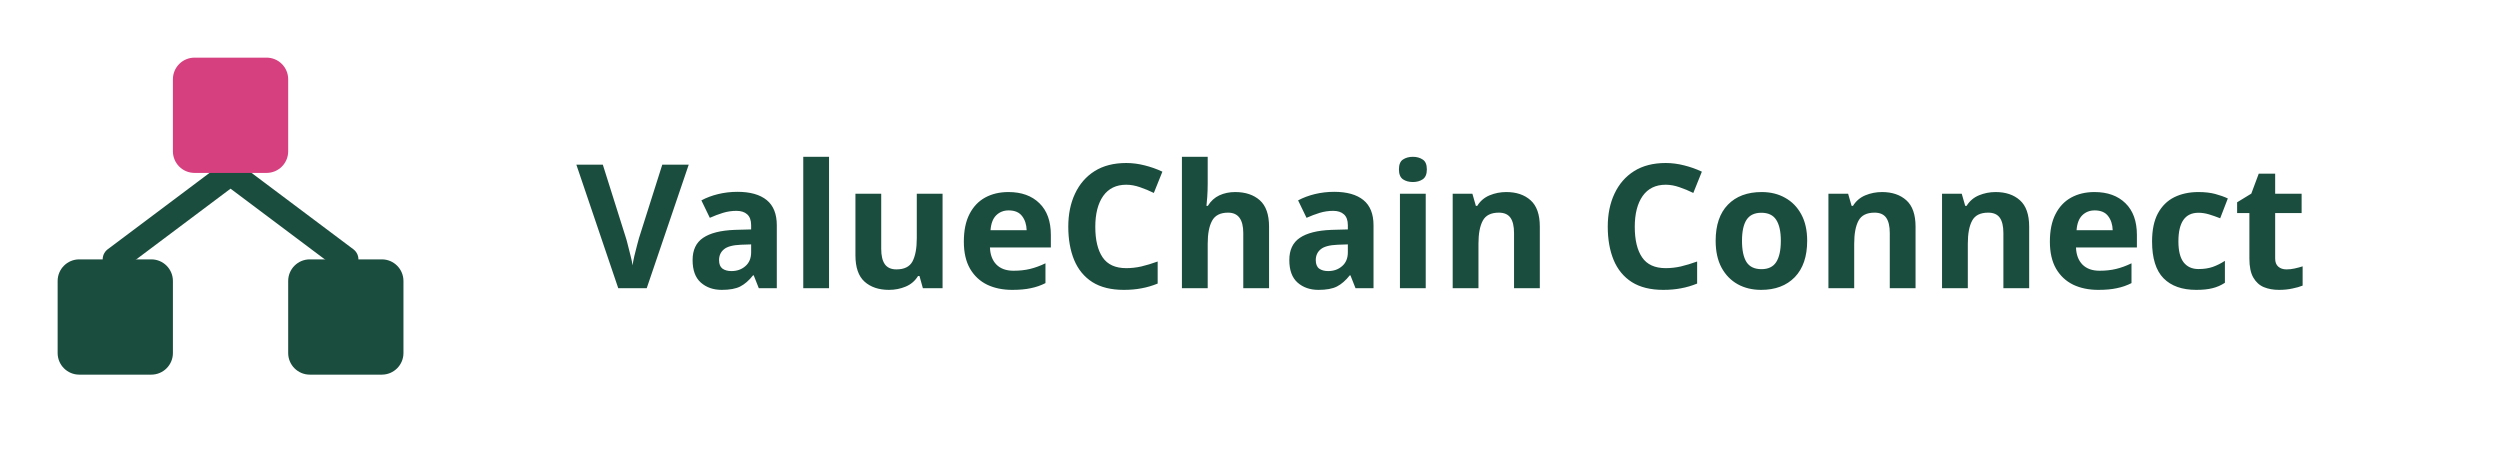
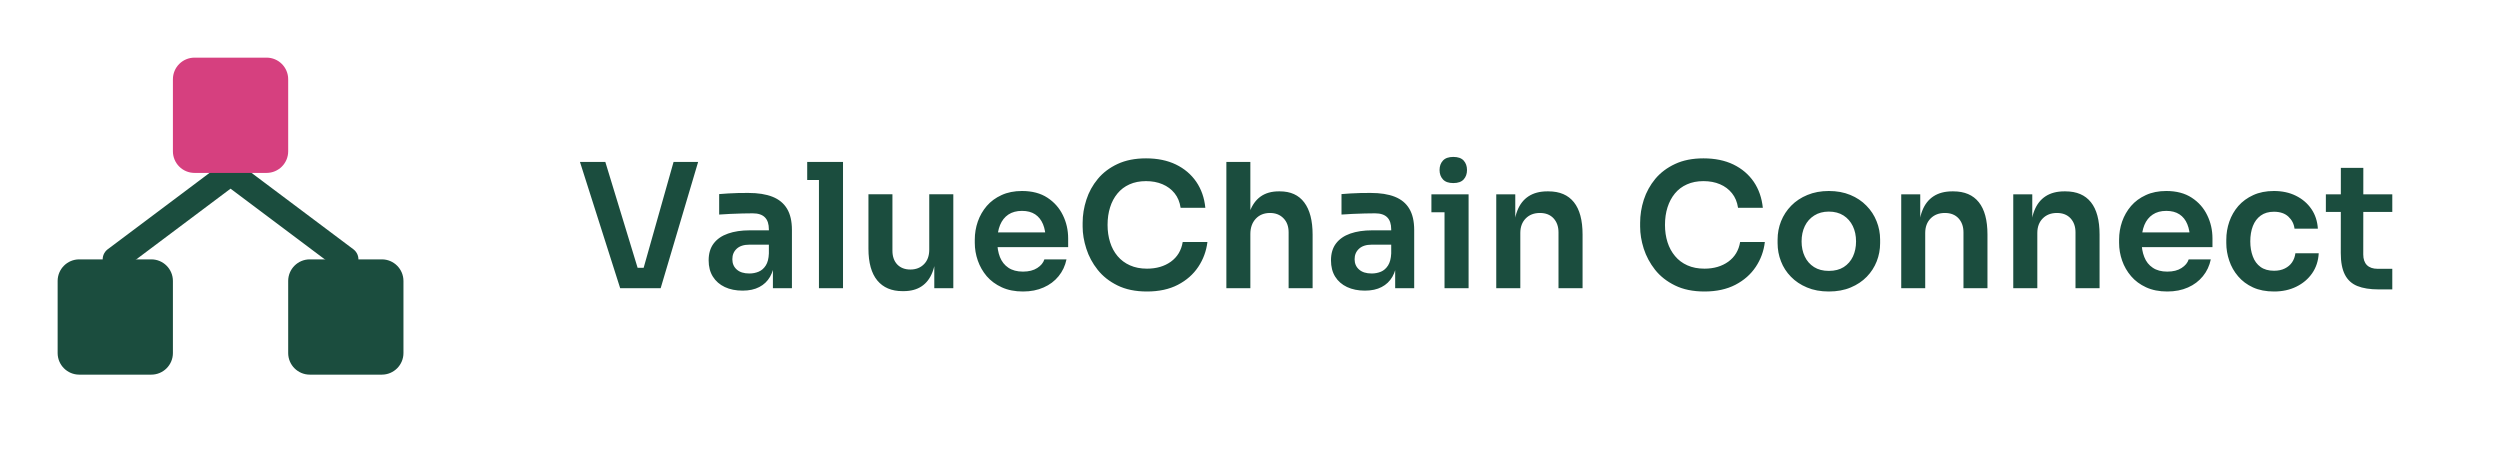
<svg xmlns="http://www.w3.org/2000/svg" viewBox="0 0 347 64" height="64" role="img">
  <g stroke-linecap="round" stroke-linejoin="round">
    <path d="M32 24L16 36M32 24L48 36" fill="none" stroke="#1B4D3E" stroke-width="3.5" />
    <rect x="8" y="36" width="16" height="16" rx="3" fill="#1B4D3E" />
    <rect x="40" y="36" width="16" height="16" rx="3" fill="#1B4D3E" />
    <rect x="24" y="8" width="16" height="16" rx="3" fill="#D6407F" />
  </g>
-   <text x="80" y="40" font-size="24" fill="#1B4D3E">
-     <tspan font-family="'Sora', sans-serif" font-weight="600">ValueChain Connect</tspan>
-   </text>
+   <path fill="#1B4D3E" d="M86.08 40 80.5 22.48H84.02L88.65 37.66L87.66 37.17H90.25L89.2 37.66L93.49 22.48H96.9L91.7 40ZM107.28 40V36.14H106.72V31.84Q106.72 30.72 106.17 30.17Q105.62 29.61 104.48 29.61Q103.88 29.61 103.04 29.63Q102.2 29.66 101.35 29.69Q100.5 29.73 99.82 29.78V26.94Q100.38 26.9 101.07 26.85Q101.76 26.81 102.49 26.79Q103.23 26.78 103.88 26.78Q105.88 26.78 107.22 27.31Q108.56 27.84 109.24 28.97Q109.92 30.1 109.92 31.92V40ZM103.08 40.34Q101.66 40.34 100.6 39.84Q99.54 39.34 98.95 38.4Q98.36 37.46 98.36 36.14Q98.36 34.71 99.06 33.79Q99.76 32.87 101.05 32.42Q102.33 31.97 104.06 31.97H107.08V33.96H104.01Q102.87 33.96 102.26 34.52Q101.65 35.08 101.65 35.98Q101.65 36.87 102.26 37.41Q102.87 37.96 104.01 37.96Q104.71 37.96 105.3 37.71Q105.9 37.46 106.29 36.85Q106.68 36.24 106.72 35.18L107.54 36.11Q107.42 37.48 106.88 38.42Q106.34 39.35 105.39 39.84Q104.44 40.34 103.08 40.34ZM113.67 40V22.48H117.01V40ZM112.04 24.98V22.48H117.01V24.98ZM125.26 40.41Q123 40.41 121.77 38.93Q120.54 37.44 120.54 34.52V26.96H123.87V34.8Q123.87 36 124.54 36.71Q125.22 37.41 126.36 37.41Q127.52 37.41 128.25 36.67Q128.98 35.93 128.98 34.66V26.96H132.32V40H129.68V34.47H129.94Q129.94 36.44 129.43 37.76Q128.92 39.08 127.92 39.74Q126.92 40.41 125.41 40.41ZM141.99 40.46Q140.31 40.46 139.05 39.88Q137.79 39.3 136.96 38.34Q136.14 37.37 135.72 36.17Q135.3 34.97 135.3 33.71V33.26Q135.3 31.96 135.72 30.75Q136.14 29.55 136.96 28.59Q137.78 27.64 139.01 27.08Q140.24 26.51 141.85 26.51Q143.96 26.51 145.38 27.44Q146.8 28.37 147.53 29.87Q148.26 31.36 148.26 33.09V34.3H136.71V32.26H146.16L145.14 33.26Q145.14 32.01 144.77 31.12Q144.4 30.23 143.68 29.75Q142.95 29.27 141.85 29.27Q140.73 29.27 139.96 29.78Q139.2 30.29 138.81 31.23Q138.42 32.18 138.42 33.5Q138.42 34.73 138.79 35.68Q139.17 36.63 139.96 37.16Q140.76 37.7 141.99 37.7Q143.2 37.7 143.97 37.2Q144.74 36.71 144.96 36H148.03Q147.75 37.34 146.93 38.34Q146.11 39.35 144.85 39.9Q143.6 40.46 141.99 40.46ZM159.2 40.46Q156.81 40.46 155.11 39.62Q153.42 38.79 152.35 37.44Q151.28 36.09 150.78 34.51Q150.27 32.93 150.27 31.46V30.93Q150.27 29.31 150.79 27.72Q151.3 26.13 152.38 24.83Q153.45 23.54 155.12 22.76Q156.79 21.98 159.07 21.98Q161.44 21.98 163.21 22.83Q164.98 23.69 166.04 25.23Q167.1 26.78 167.3 28.84H163.87Q163.69 27.64 163.03 26.82Q162.37 26 161.35 25.57Q160.34 25.14 159.07 25.14Q157.77 25.14 156.77 25.59Q155.77 26.04 155.1 26.86Q154.42 27.68 154.08 28.78Q153.73 29.88 153.73 31.22Q153.73 32.51 154.08 33.62Q154.42 34.72 155.12 35.55Q155.82 36.38 156.84 36.83Q157.86 37.29 159.2 37.29Q161.17 37.29 162.52 36.32Q163.87 35.34 164.16 33.59H167.59Q167.36 35.48 166.32 37.04Q165.28 38.6 163.49 39.53Q161.7 40.46 159.2 40.46ZM170.22 40V22.48H173.55V32.7H172.98Q172.98 30.75 173.47 29.37Q173.97 28 174.97 27.28Q175.98 26.56 177.5 26.56H177.64Q179.88 26.56 181.03 28.1Q182.19 29.64 182.19 32.57V40H178.86V32.25Q178.86 31.01 178.14 30.29Q177.43 29.56 176.28 29.56Q175.05 29.56 174.3 30.36Q173.55 31.17 173.55 32.48V40ZM193.65 40V36.14H193.1V31.84Q193.1 30.72 192.55 30.17Q192 29.61 190.86 29.61Q190.26 29.61 189.42 29.63Q188.58 29.66 187.72 29.69Q186.87 29.73 186.2 29.78V26.94Q186.75 26.9 187.44 26.85Q188.13 26.81 188.87 26.79Q189.61 26.78 190.26 26.78Q192.26 26.78 193.6 27.31Q194.94 27.84 195.61 28.97Q196.29 30.1 196.29 31.92V40ZM189.45 40.34Q188.04 40.34 186.97 39.84Q185.91 39.34 185.32 38.4Q184.74 37.46 184.74 36.14Q184.74 34.71 185.44 33.79Q186.14 32.87 187.42 32.42Q188.71 31.97 190.44 31.97H193.46V33.96H190.39Q189.25 33.96 188.64 34.52Q188.02 35.08 188.02 35.98Q188.02 36.87 188.64 37.41Q189.25 37.96 190.39 37.96Q191.08 37.96 191.68 37.71Q192.27 37.46 192.66 36.85Q193.05 36.24 193.1 35.18L193.92 36.11Q193.8 37.48 193.26 38.42Q192.72 39.35 191.77 39.84Q190.82 40.34 189.45 40.34ZM200.5 40V26.97H203.84V40ZM198.68 29.46V26.97H203.84V29.46ZM201.72 25.41Q200.74 25.41 200.28 24.9Q199.81 24.39 199.81 23.6Q199.81 22.8 200.28 22.29Q200.75 21.78 201.72 21.78Q202.7 21.78 203.16 22.29Q203.62 22.8 203.62 23.6Q203.62 24.39 203.16 24.9Q202.7 25.41 201.72 25.41ZM207.68 40V26.97H210.32V32.56H210.08Q210.08 30.58 210.6 29.25Q211.12 27.92 212.17 27.24Q213.22 26.56 214.77 26.56H214.92Q217.26 26.56 218.46 28.07Q219.66 29.57 219.66 32.55V40H216.32V32.25Q216.32 31.05 215.63 30.3Q214.94 29.56 213.74 29.56Q212.52 29.56 211.77 30.32Q211.02 31.08 211.02 32.34V40ZM236.58 40.46Q234.19 40.46 232.49 39.62Q230.79 38.79 229.72 37.44Q228.66 36.09 228.15 34.51Q227.65 32.93 227.65 31.46V30.93Q227.65 29.31 228.16 27.72Q228.68 26.13 229.75 24.83Q230.83 23.54 232.5 22.76Q234.16 21.98 236.44 21.98Q238.82 21.98 240.59 22.83Q242.36 23.69 243.42 25.23Q244.47 26.78 244.68 28.84H241.24Q241.06 27.64 240.4 26.82Q239.74 26 238.73 25.57Q237.72 25.14 236.44 25.14Q235.15 25.14 234.15 25.59Q233.14 26.04 232.47 26.86Q231.8 27.68 231.45 28.78Q231.1 29.88 231.1 31.22Q231.1 32.51 231.45 33.62Q231.8 34.72 232.5 35.55Q233.19 36.38 234.21 36.83Q235.23 37.29 236.58 37.29Q238.54 37.29 239.89 36.32Q241.24 35.34 241.53 33.59H244.96Q244.74 35.48 243.7 37.04Q242.66 38.6 240.87 39.53Q239.07 40.46 236.58 40.46ZM253.84 40.46Q252.13 40.46 250.81 39.9Q249.49 39.35 248.58 38.41Q247.66 37.47 247.2 36.27Q246.73 35.07 246.73 33.76V33.26Q246.73 31.92 247.21 30.71Q247.7 29.49 248.62 28.55Q249.55 27.6 250.87 27.06Q252.19 26.51 253.84 26.51Q255.51 26.51 256.83 27.06Q258.14 27.6 259.06 28.55Q259.99 29.49 260.47 30.71Q260.96 31.92 260.96 33.26V33.76Q260.96 35.07 260.49 36.27Q260.02 37.47 259.11 38.41Q258.2 39.35 256.88 39.9Q255.56 40.46 253.84 40.46ZM253.84 37.6Q255.07 37.6 255.91 37.07Q256.75 36.53 257.19 35.6Q257.62 34.67 257.62 33.51Q257.62 32.31 257.17 31.38Q256.72 30.45 255.88 29.91Q255.03 29.37 253.84 29.37Q252.67 29.37 251.82 29.91Q250.96 30.45 250.51 31.38Q250.06 32.31 250.06 33.51Q250.06 34.67 250.5 35.6Q250.94 36.53 251.79 37.07Q252.63 37.6 253.84 37.6ZM263.89 40V26.97H266.53V32.56H266.29Q266.29 30.58 266.81 29.25Q267.33 27.92 268.38 27.24Q269.43 26.56 270.98 26.56H271.12Q273.46 26.56 274.66 28.07Q275.86 29.57 275.86 32.55V40H272.53V32.25Q272.53 31.05 271.84 30.3Q271.15 29.56 269.95 29.56Q268.72 29.56 267.97 30.32Q267.22 31.08 267.22 32.34V40ZM279.44 40V26.97H282.08V32.56H281.84Q281.84 30.58 282.36 29.25Q282.88 27.92 283.93 27.24Q284.98 26.56 286.53 26.56H286.68Q289.02 26.56 290.22 28.07Q291.42 29.57 291.42 32.55V40H288.08V32.25Q288.08 31.05 287.39 30.3Q286.7 29.56 285.5 29.56Q284.28 29.56 283.53 30.32Q282.78 31.08 282.78 32.34V40ZM300.82 40.46Q299.14 40.46 297.88 39.88Q296.62 39.3 295.8 38.34Q294.97 37.37 294.55 36.17Q294.13 34.97 294.13 33.71V33.26Q294.13 31.96 294.55 30.75Q294.97 29.55 295.79 28.59Q296.61 27.64 297.84 27.08Q299.07 26.51 300.68 26.51Q302.79 26.51 304.21 27.44Q305.64 28.37 306.36 29.87Q307.09 31.36 307.09 33.09V34.3H295.54V32.26H304.99L303.97 33.26Q303.97 32.01 303.6 31.12Q303.24 30.23 302.51 29.75Q301.78 29.27 300.68 29.27Q299.56 29.27 298.8 29.78Q298.03 30.29 297.64 31.23Q297.25 32.18 297.25 33.5Q297.25 34.73 297.63 35.68Q298 36.63 298.8 37.16Q299.59 37.7 300.82 37.7Q302.04 37.7 302.8 37.2Q303.57 36.71 303.79 36H306.86Q306.58 37.34 305.76 38.34Q304.94 39.35 303.69 39.9Q302.43 40.46 300.82 40.46ZM315.64 40.46Q313.95 40.46 312.71 39.89Q311.47 39.32 310.65 38.35Q309.82 37.38 309.42 36.18Q309.01 34.98 309.01 33.74V33.28Q309.01 31.97 309.43 30.76Q309.85 29.55 310.68 28.59Q311.52 27.64 312.75 27.08Q313.99 26.51 315.62 26.51Q317.34 26.51 318.67 27.17Q320.01 27.83 320.82 29.01Q321.62 30.18 321.72 31.74H318.48Q318.36 30.75 317.63 30.07Q316.9 29.39 315.62 29.39Q314.52 29.39 313.79 29.92Q313.06 30.45 312.7 31.37Q312.34 32.3 312.34 33.51Q312.34 34.66 312.69 35.59Q313.03 36.52 313.76 37.05Q314.49 37.58 315.64 37.58Q316.52 37.58 317.14 37.26Q317.77 36.95 318.14 36.41Q318.51 35.86 318.6 35.15H321.84Q321.75 36.75 320.92 37.94Q320.1 39.12 318.73 39.79Q317.37 40.46 315.64 40.46ZM330.16 40.17Q328.36 40.17 327.2 39.7Q326.04 39.23 325.47 38.12Q324.9 37.01 324.9 35.12L324.91 23.3H328.03L328.02 35.32Q328.02 36.28 328.53 36.8Q329.05 37.31 330.01 37.31H332.05V40.17ZM322.83 29.42V26.97H332.05V29.42Z" />
</svg>
